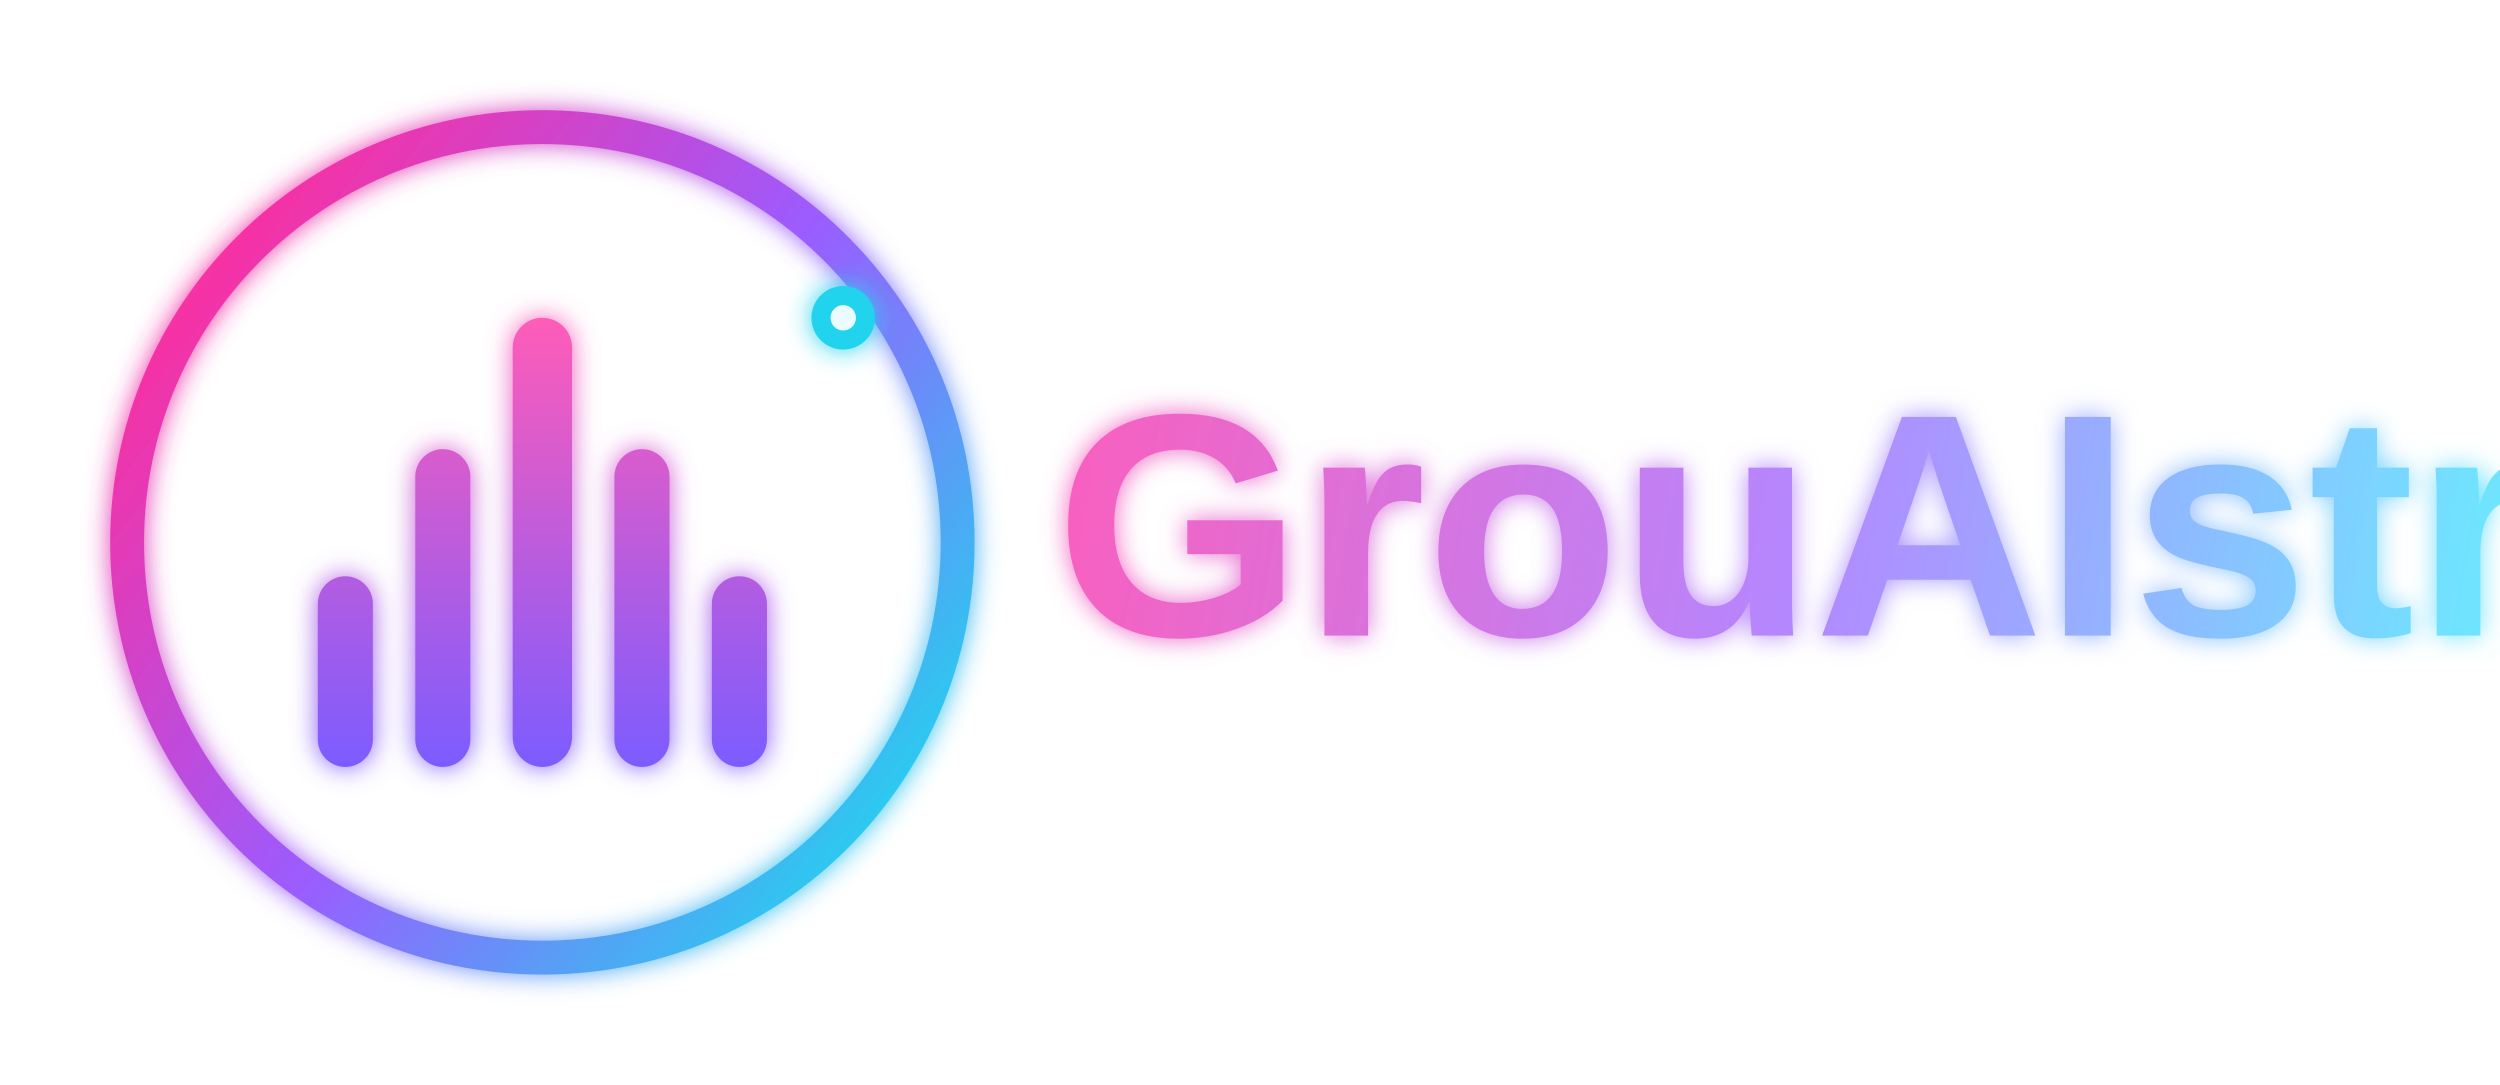
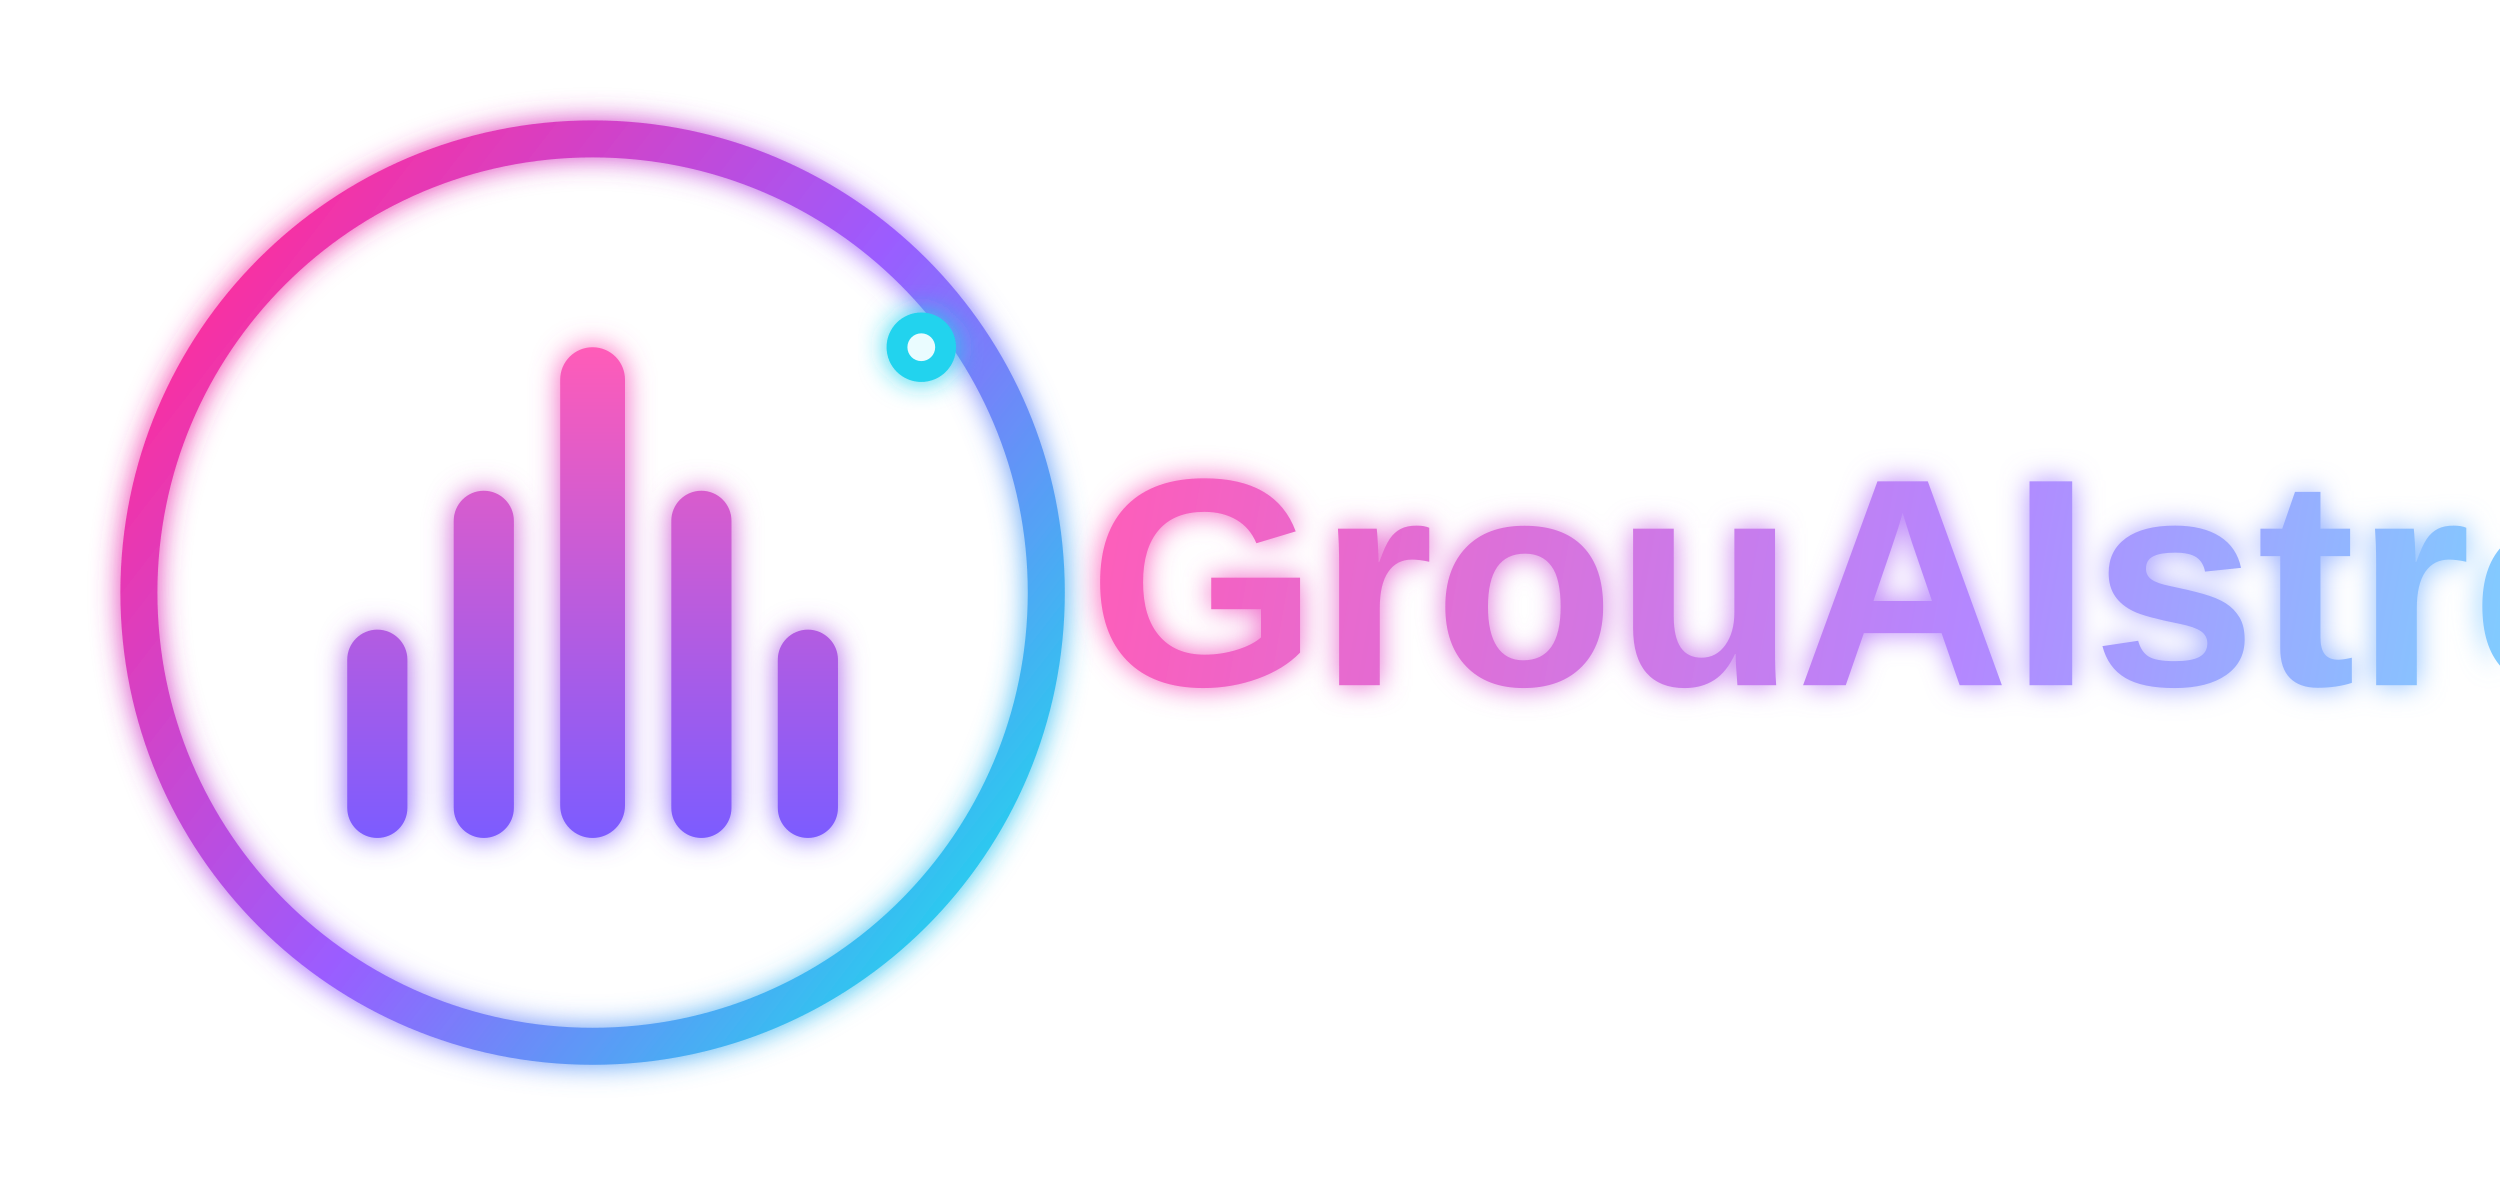
- <svg xmlns="http://www.w3.org/2000/svg" viewBox="0 0 1180 512" fill="none" role="img" aria-label="GrouAIstream">
+ <svg xmlns="http://www.w3.org/2000/svg" viewBox="0 0 1080 512" fill="none" role="img" aria-label="GrouAIstream">
  <defs>
    <linearGradient id="gfBrand" x1="80" y1="120" x2="432" y2="392" gradientUnits="userSpaceOnUse">
      <stop offset="0" stop-color="#ff2d9b" />
      <stop offset="0.52" stop-color="#9b5cff" />
      <stop offset="1" stop-color="#22d3ee" />
    </linearGradient>
    <linearGradient id="gfBar" x1="256" y1="150" x2="256" y2="362" gradientUnits="userSpaceOnUse">
      <stop offset="0" stop-color="#ff5cb8" />
      <stop offset="1" stop-color="#7c5cff" />
    </linearGradient>
    <linearGradient id="gfText" x1="470" y1="200" x2="1160" y2="320" gradientUnits="userSpaceOnUse">
      <stop offset="0" stop-color="#ff5cb8" />
      <stop offset="0.55" stop-color="#b487ff" />
      <stop offset="1" stop-color="#6fe4ff" />
    </linearGradient>
    <filter id="gfGlow" x="-40%" y="-40%" width="180%" height="180%">
      <feGaussianBlur stdDeviation="6" result="b" />
      <feMerge>
        <feMergeNode in="b" />
        <feMergeNode in="SourceGraphic" />
      </feMerge>
    </filter>
    <clipPath id="gfClip">
      <circle cx="256" cy="256" r="180" />
    </clipPath>
    <style>
      .gfBar { transform-box: fill-box; transform-origin: 50% 100%; }
      @media (prefers-reduced-motion: no-preference) {
        .gfBar { animation: gfEq 1s ease-in-out infinite; }
        .f1 { animation-duration:.86s; animation-delay:-.10s; }
        .f2 { animation-duration:1.14s; animation-delay:-.45s; }
        .f3 { animation-duration:.72s;  animation-delay:-.20s; }
        .f4 { animation-duration:1.02s; animation-delay:-.60s; }
        .f5 { animation-duration:.92s;  animation-delay:-.32s; }
      }
      @keyframes gfEq { 0%,100% { transform: scaleY(.35); } 50% { transform: scaleY(1); } }
    </style>
  </defs>
  <circle cx="256" cy="256" r="196" stroke="url(#gfBrand)" stroke-width="16" filter="url(#gfGlow)" />
  <g filter="url(#gfGlow)" clip-path="url(#gfClip)">
    <rect class="gfBar f1" x="150" y="272" width="26" height="90" rx="13" fill="url(#gfBar)" />
    <rect class="gfBar f2" x="196" y="212" width="26" height="150" rx="13" fill="url(#gfBar)" />
    <rect class="gfBar f3" x="242" y="150" width="28" height="212" rx="14" fill="url(#gfBar)" />
    <rect class="gfBar f4" x="290" y="212" width="26" height="150" rx="13" fill="url(#gfBar)" />
    <rect class="gfBar f5" x="336" y="272" width="26" height="90" rx="13" fill="url(#gfBar)" />
  </g>
  <circle cx="398" cy="150" r="15" fill="#22d3ee" filter="url(#gfGlow)" />
  <circle cx="398" cy="150" r="6" fill="#eafcff" />
-   <text x="498" y="300" textLength="648" lengthAdjust="spacingAndGlyphs" font-family="'Segoe UI', 'Helvetica Neue', Arial, sans-serif" font-size="150" font-weight="800" fill="url(#gfText)" filter="url(#gfGlow)">GrouAIstream</text>
+   <text x="470" y="296" textLength="560" lengthAdjust="spacingAndGlyphs" font-family="'Segoe UI', 'Helvetica Neue', Arial, sans-serif" font-size="128" font-weight="800" fill="url(#gfText)" filter="url(#gfGlow)">GrouAIstream</text>
</svg>
